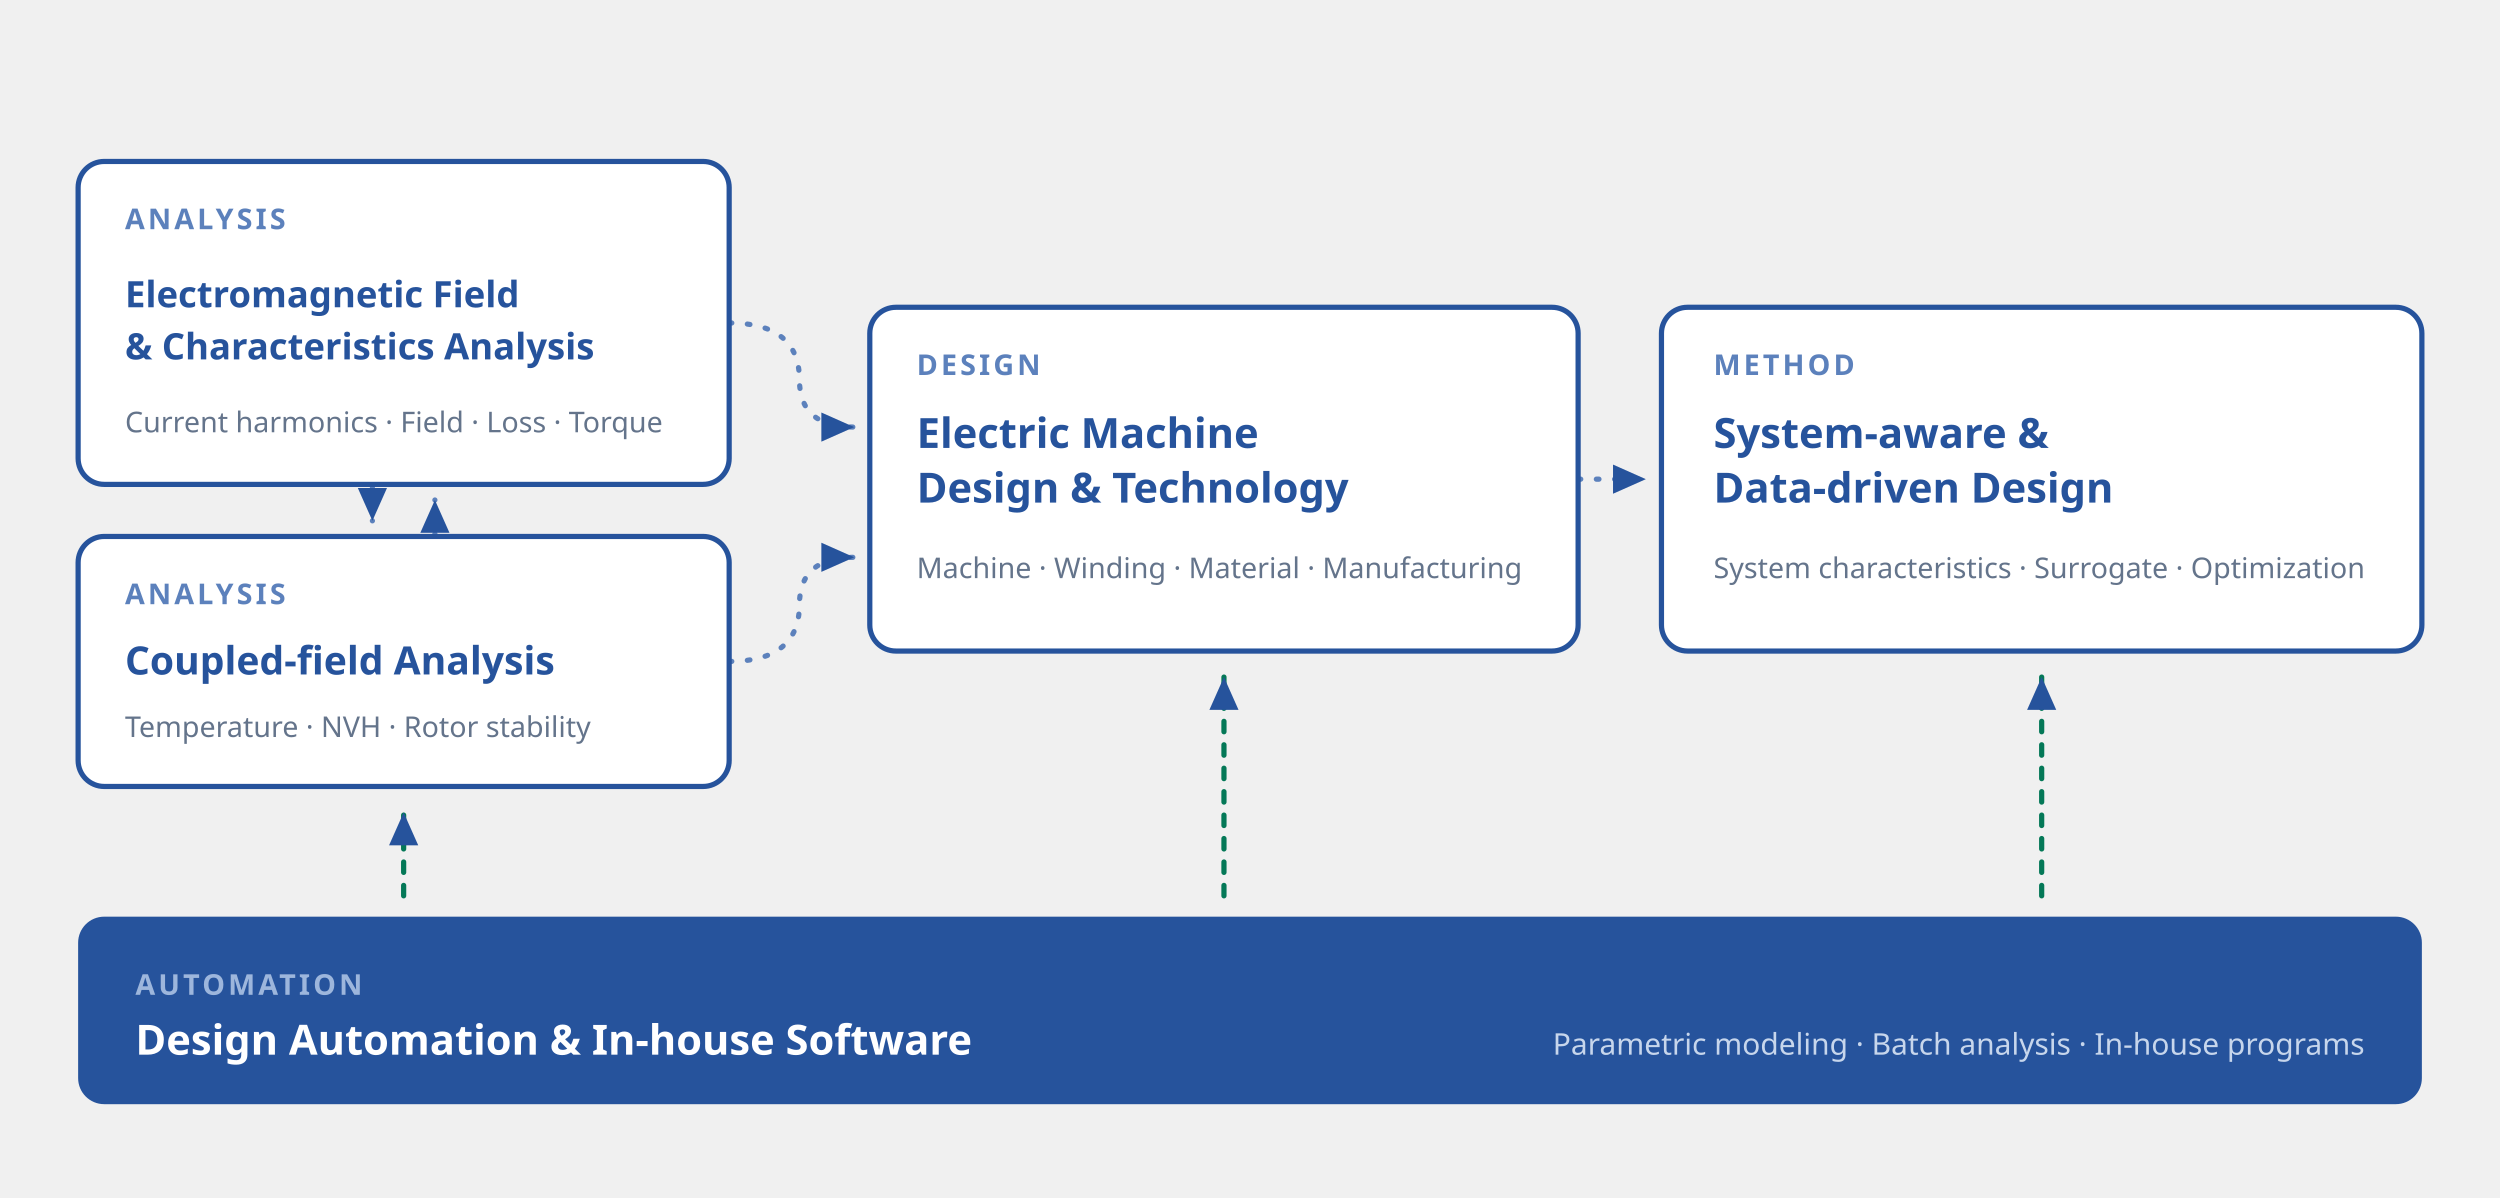
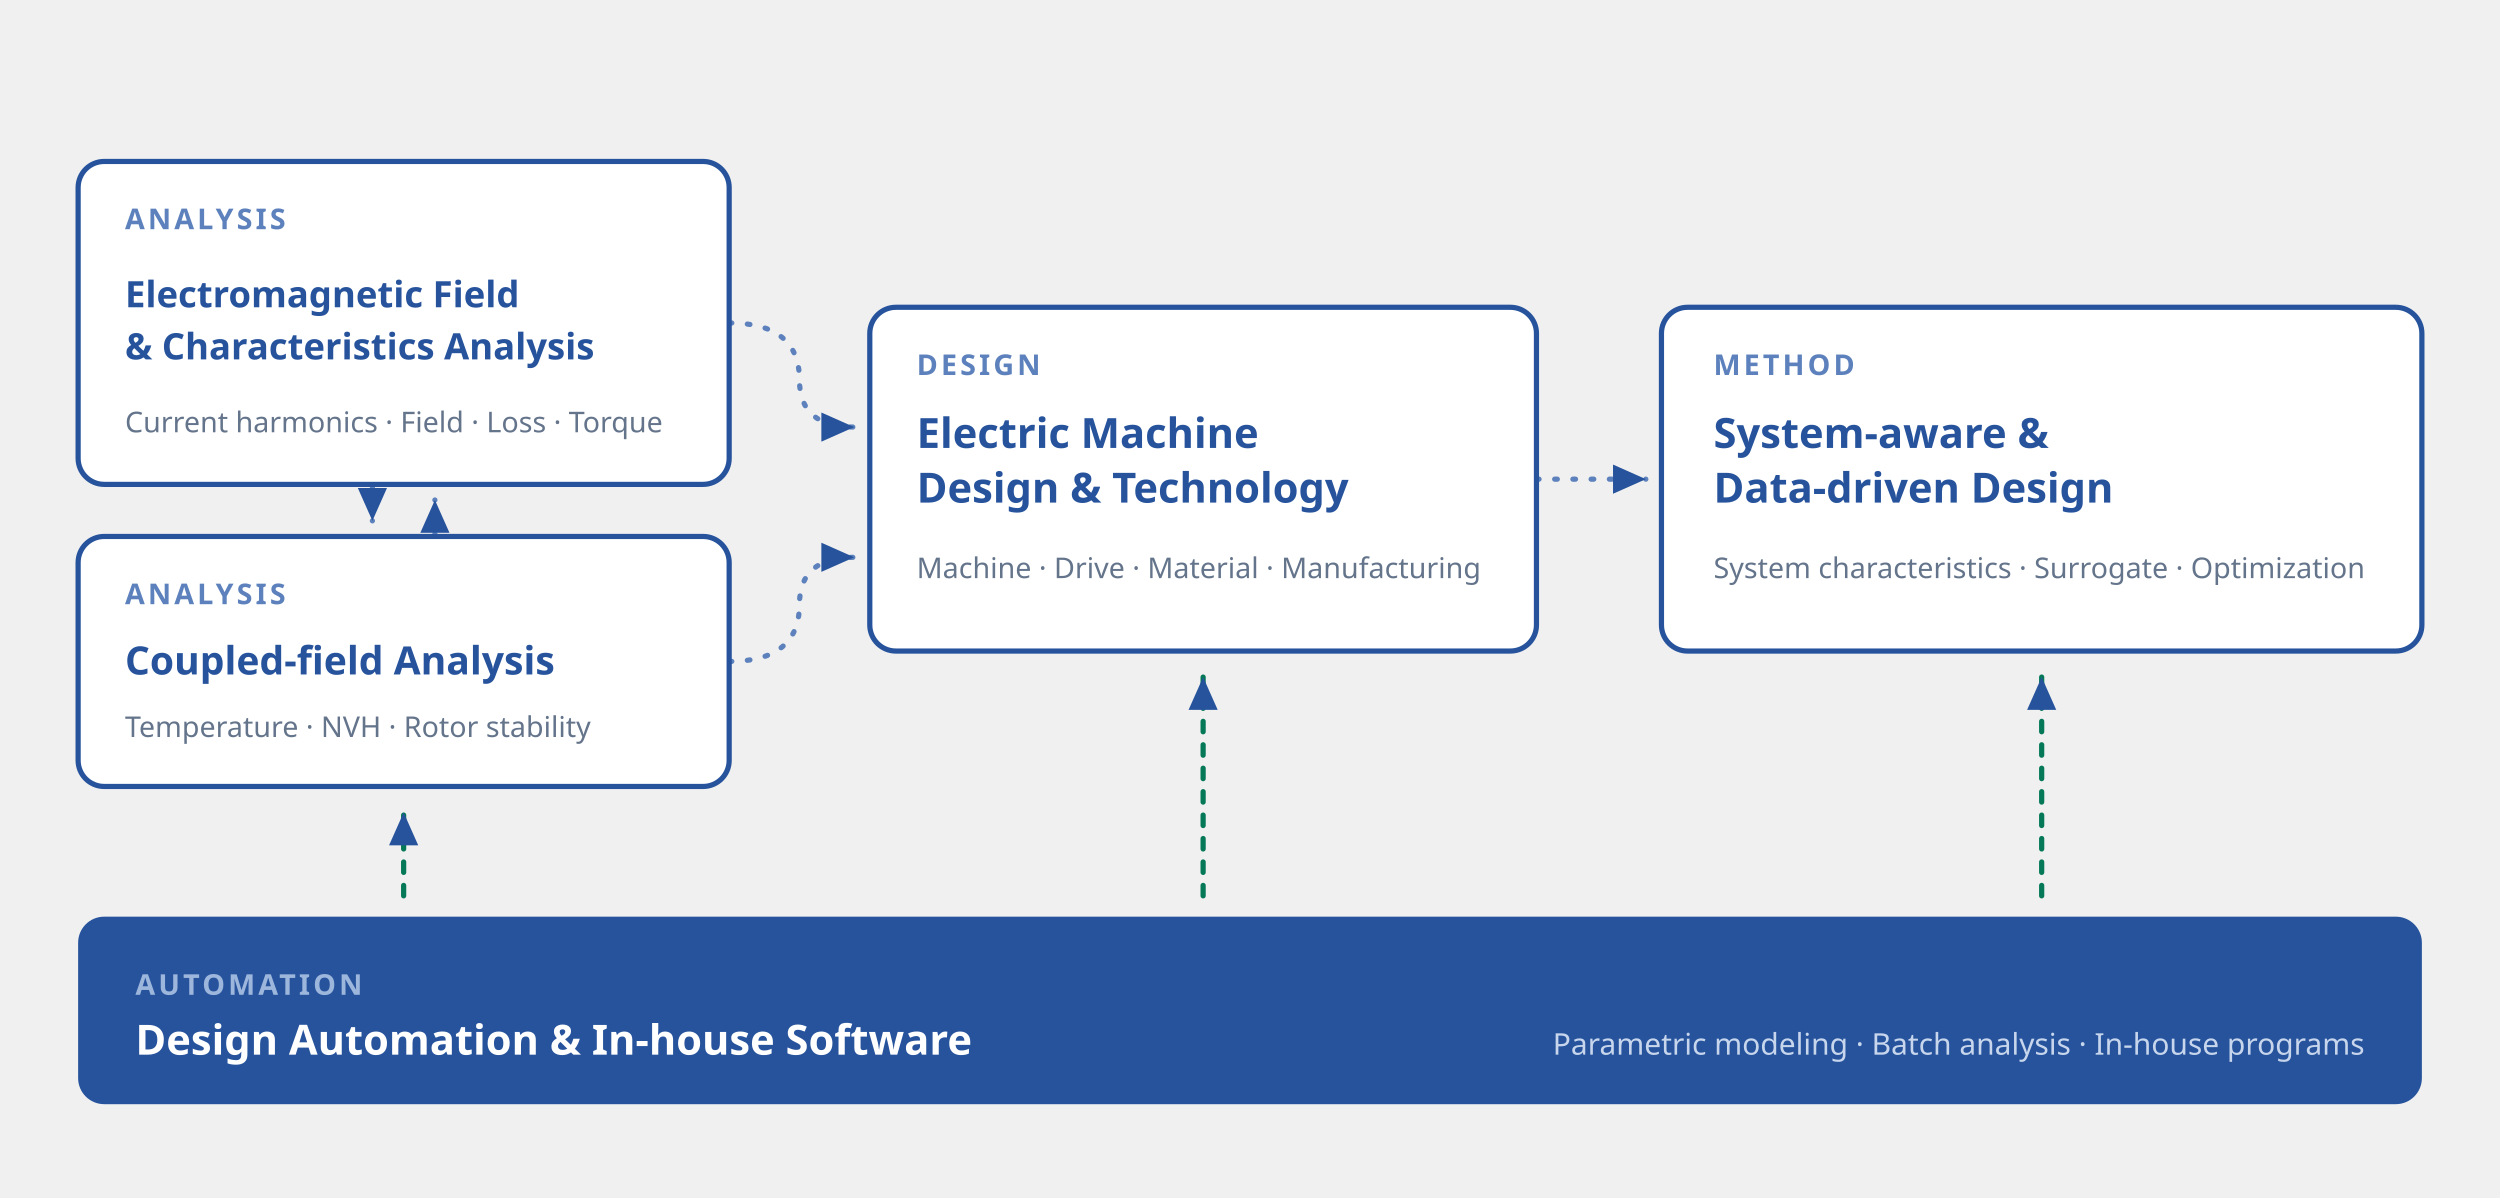
<svg xmlns="http://www.w3.org/2000/svg" viewBox="0 0 960 460" font-family="Pretendard, system-ui, sans-serif" role="img" aria-label="How the research areas relate: electromagnetic analysis feeds coupled-field analysis, both underpin electric machine design and technology, which leads to system-aware and data-driven design, with in-house automation running the whole loop underneath">
  <style>
  @keyframes flow { to { stroke-dashoffset: -28; } }
  @keyframes glow {
    0%, 60%, 100% { fill: #ffffff; }
    15%           { fill: #E8EEF7; }
  }
  @keyframes rise {
    0%, 100% { opacity: 0.35; }
    50%      { opacity: 0.9; }
  }
  .link { animation: flow 2.2s linear infinite; }
  .card { animation: glow 10s ease-in-out infinite; }
  .card-1 { animation-delay: 0s; }
  .card-2 { animation-delay: 1.2s; }
  .card-3 { animation-delay: 2.4s; }
  .card-4 { animation-delay: 3.2s; }
  .feed { animation: rise 4s ease-in-out infinite; }
  .feed-1 { animation-delay: 0s; }
  .feed-2 { animation-delay: 0.8s; }
  .feed-3 { animation-delay: 1.6s; }
  @media (prefers-reduced-motion: reduce) {
    .link, .card, .feed { animation: none; }
  }
</style>
  <defs>
    <marker id="ah" viewBox="0 0 10 10" refX="9" refY="5" markerWidth="7" markerHeight="7" orient="auto-start-reverse">
      <path d="M 0 1 L 9 5 L 0 9 z" fill="#26539C" />
    </marker>
  </defs>
  <path class="link" d="M 143 186 L 143 200" fill="none" stroke="#5C81BC" stroke-width="2" stroke-dasharray="1 6" stroke-linecap="round" marker-end="url(#ah)" />
  <path class="link" d="M 167 206 L 167 192" fill="none" stroke="#5C81BC" stroke-width="2" stroke-dasharray="1 6" stroke-linecap="round" marker-end="url(#ah)" />
  <path class="link" d="M 280 124 Q 307 124 307 146 Q 307 164 328 164" fill="none" stroke="#5C81BC" stroke-width="2" stroke-dasharray="1 6" stroke-linecap="round" marker-end="url(#ah)" />
  <path class="link" d="M 280 254 Q 307 254 307 232 Q 307 214 328 214" fill="none" stroke="#5C81BC" stroke-width="2" stroke-dasharray="1 6" stroke-linecap="round" marker-end="url(#ah)" />
-   <path class="link" d="M 606 184 L 632 184" fill="none" stroke="#5C81BC" stroke-width="2" stroke-dasharray="1 6" stroke-linecap="round" marker-end="url(#ah)" />
+   <path class="link" d="M 590 184 L 632 184" fill="none" stroke="#5C81BC" stroke-width="2" stroke-dasharray="1 6" stroke-linecap="round" marker-end="url(#ah)" />
  <rect class="card card-1" x="30" y="62" width="250" height="124" rx="10" fill="#ffffff" stroke="#26539C" stroke-width="2" />
  <text x="48" y="88" font-size="11" font-weight="700" fill="#5C81BC" letter-spacing="1.2">ANALYSIS</text>
  <text x="48" y="118" font-size="14" font-weight="700" fill="#26539C">Electromagnetic Field</text>
  <text x="48" y="138" font-size="14" font-weight="700" fill="#26539C">&amp; Characteristics Analysis</text>
  <text x="48" y="166" font-size="11" fill="#64748b">Current harmonics · Field · Loss · Torque</text>
  <rect class="card card-2" x="30" y="206" width="250" height="96" rx="10" fill="#ffffff" stroke="#26539C" stroke-width="2" />
  <text x="48" y="232" font-size="11" font-weight="700" fill="#5C81BC" letter-spacing="1.2">ANALYSIS</text>
  <text x="48" y="259" font-size="15" font-weight="700" fill="#26539C">Coupled-field Analysis</text>
  <text x="48" y="283" font-size="11" fill="#64748b">Temperature · NVH · Rotor stability</text>
-   <rect class="card card-3" x="334" y="118" width="272" height="132" rx="10" fill="#ffffff" stroke="#26539C" stroke-width="2" />
+   <rect class="card card-3" x="334" y="118" width="256" height="132" rx="10" fill="#ffffff" stroke="#26539C" stroke-width="2" />
  <text x="352" y="144" font-size="11" font-weight="700" fill="#5C81BC" letter-spacing="1.2">DESIGN</text>
  <text x="352" y="172" font-size="16" font-weight="700" fill="#26539C">Electric Machine</text>
  <text x="352" y="193" font-size="16" font-weight="700" fill="#26539C">Design &amp; Technology</text>
-   <text x="352" y="222" font-size="11" fill="#64748b">Machine · Winding · Material · Manufacturing</text>
+   <text x="352" y="222" font-size="11" fill="#64748b">Machine · Drive · Material · Manufacturing</text>
  <rect class="card card-4" x="638" y="118" width="292" height="132" rx="10" fill="#ffffff" stroke="#26539C" stroke-width="2" />
  <text x="658" y="144" font-size="11" font-weight="700" fill="#5C81BC" letter-spacing="1.2">METHOD</text>
  <text x="658" y="172" font-size="16" font-weight="700" fill="#26539C">System-aware &amp;</text>
  <text x="658" y="193" font-size="16" font-weight="700" fill="#26539C">Data-driven Design</text>
  <text x="658" y="222" font-size="11" fill="#64748b">System characteristics · Surrogate · Optimization</text>
  <line class="feed feed-1" x1="155" y1="344" x2="155" y2="312" stroke="#047857" stroke-width="2" stroke-dasharray="4 5" stroke-linecap="round" marker-end="url(#ah)" />
-   <line class="feed feed-2" x1="470" y1="344" x2="470" y2="260" stroke="#047857" stroke-width="2" stroke-dasharray="4 5" stroke-linecap="round" marker-end="url(#ah)" />
+   <line class="feed feed-2" x1="462" y1="344" x2="462" y2="260" stroke="#047857" stroke-width="2" stroke-dasharray="4 5" stroke-linecap="round" marker-end="url(#ah)" />
  <line class="feed feed-3" x1="784" y1="344" x2="784" y2="260" stroke="#047857" stroke-width="2" stroke-dasharray="4 5" stroke-linecap="round" marker-end="url(#ah)" />
  <rect x="30" y="352" width="900" height="72" rx="10" fill="#26539C" />
  <text x="52" y="382" font-size="11" font-weight="700" fill="#9DB6DC" letter-spacing="1.2">AUTOMATION</text>
  <text x="52" y="405" font-size="16" font-weight="700" fill="#ffffff">Design Automation &amp; In-house Software</text>
  <text x="908" y="405" font-size="11.5" fill="#C7D6EC" text-anchor="end">Parametric modeling · Batch analysis · In-house programs</text>
</svg>
